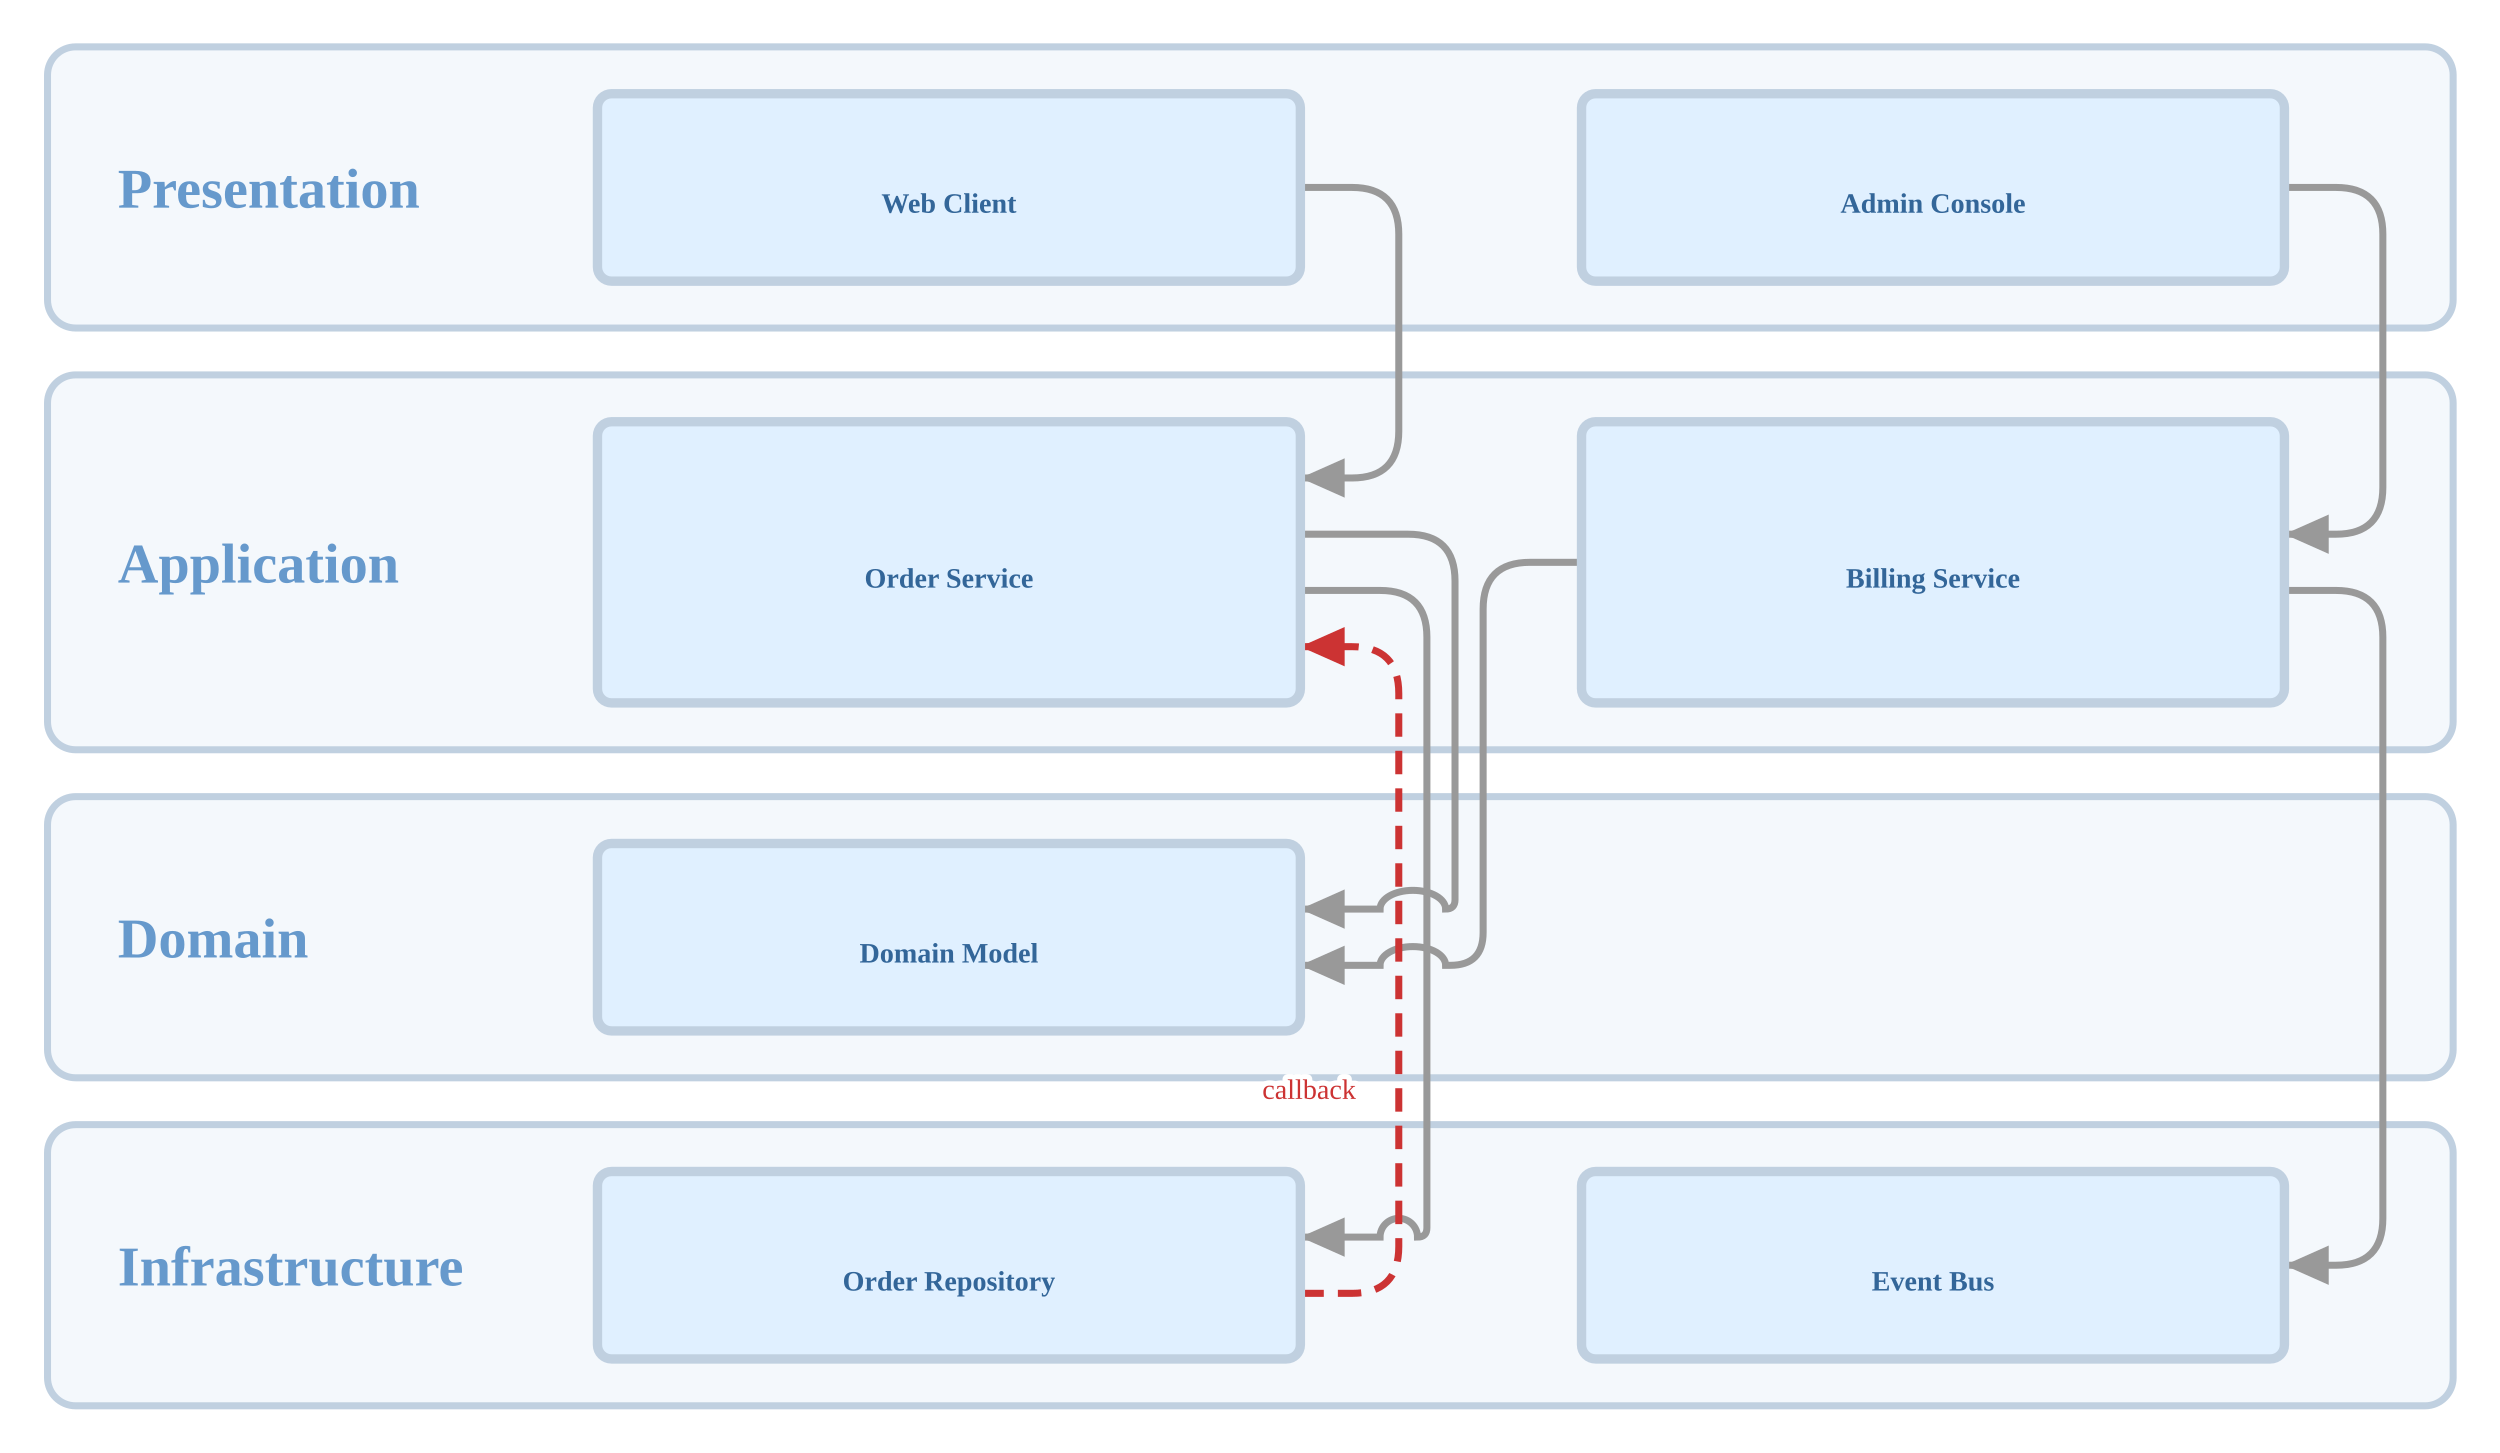
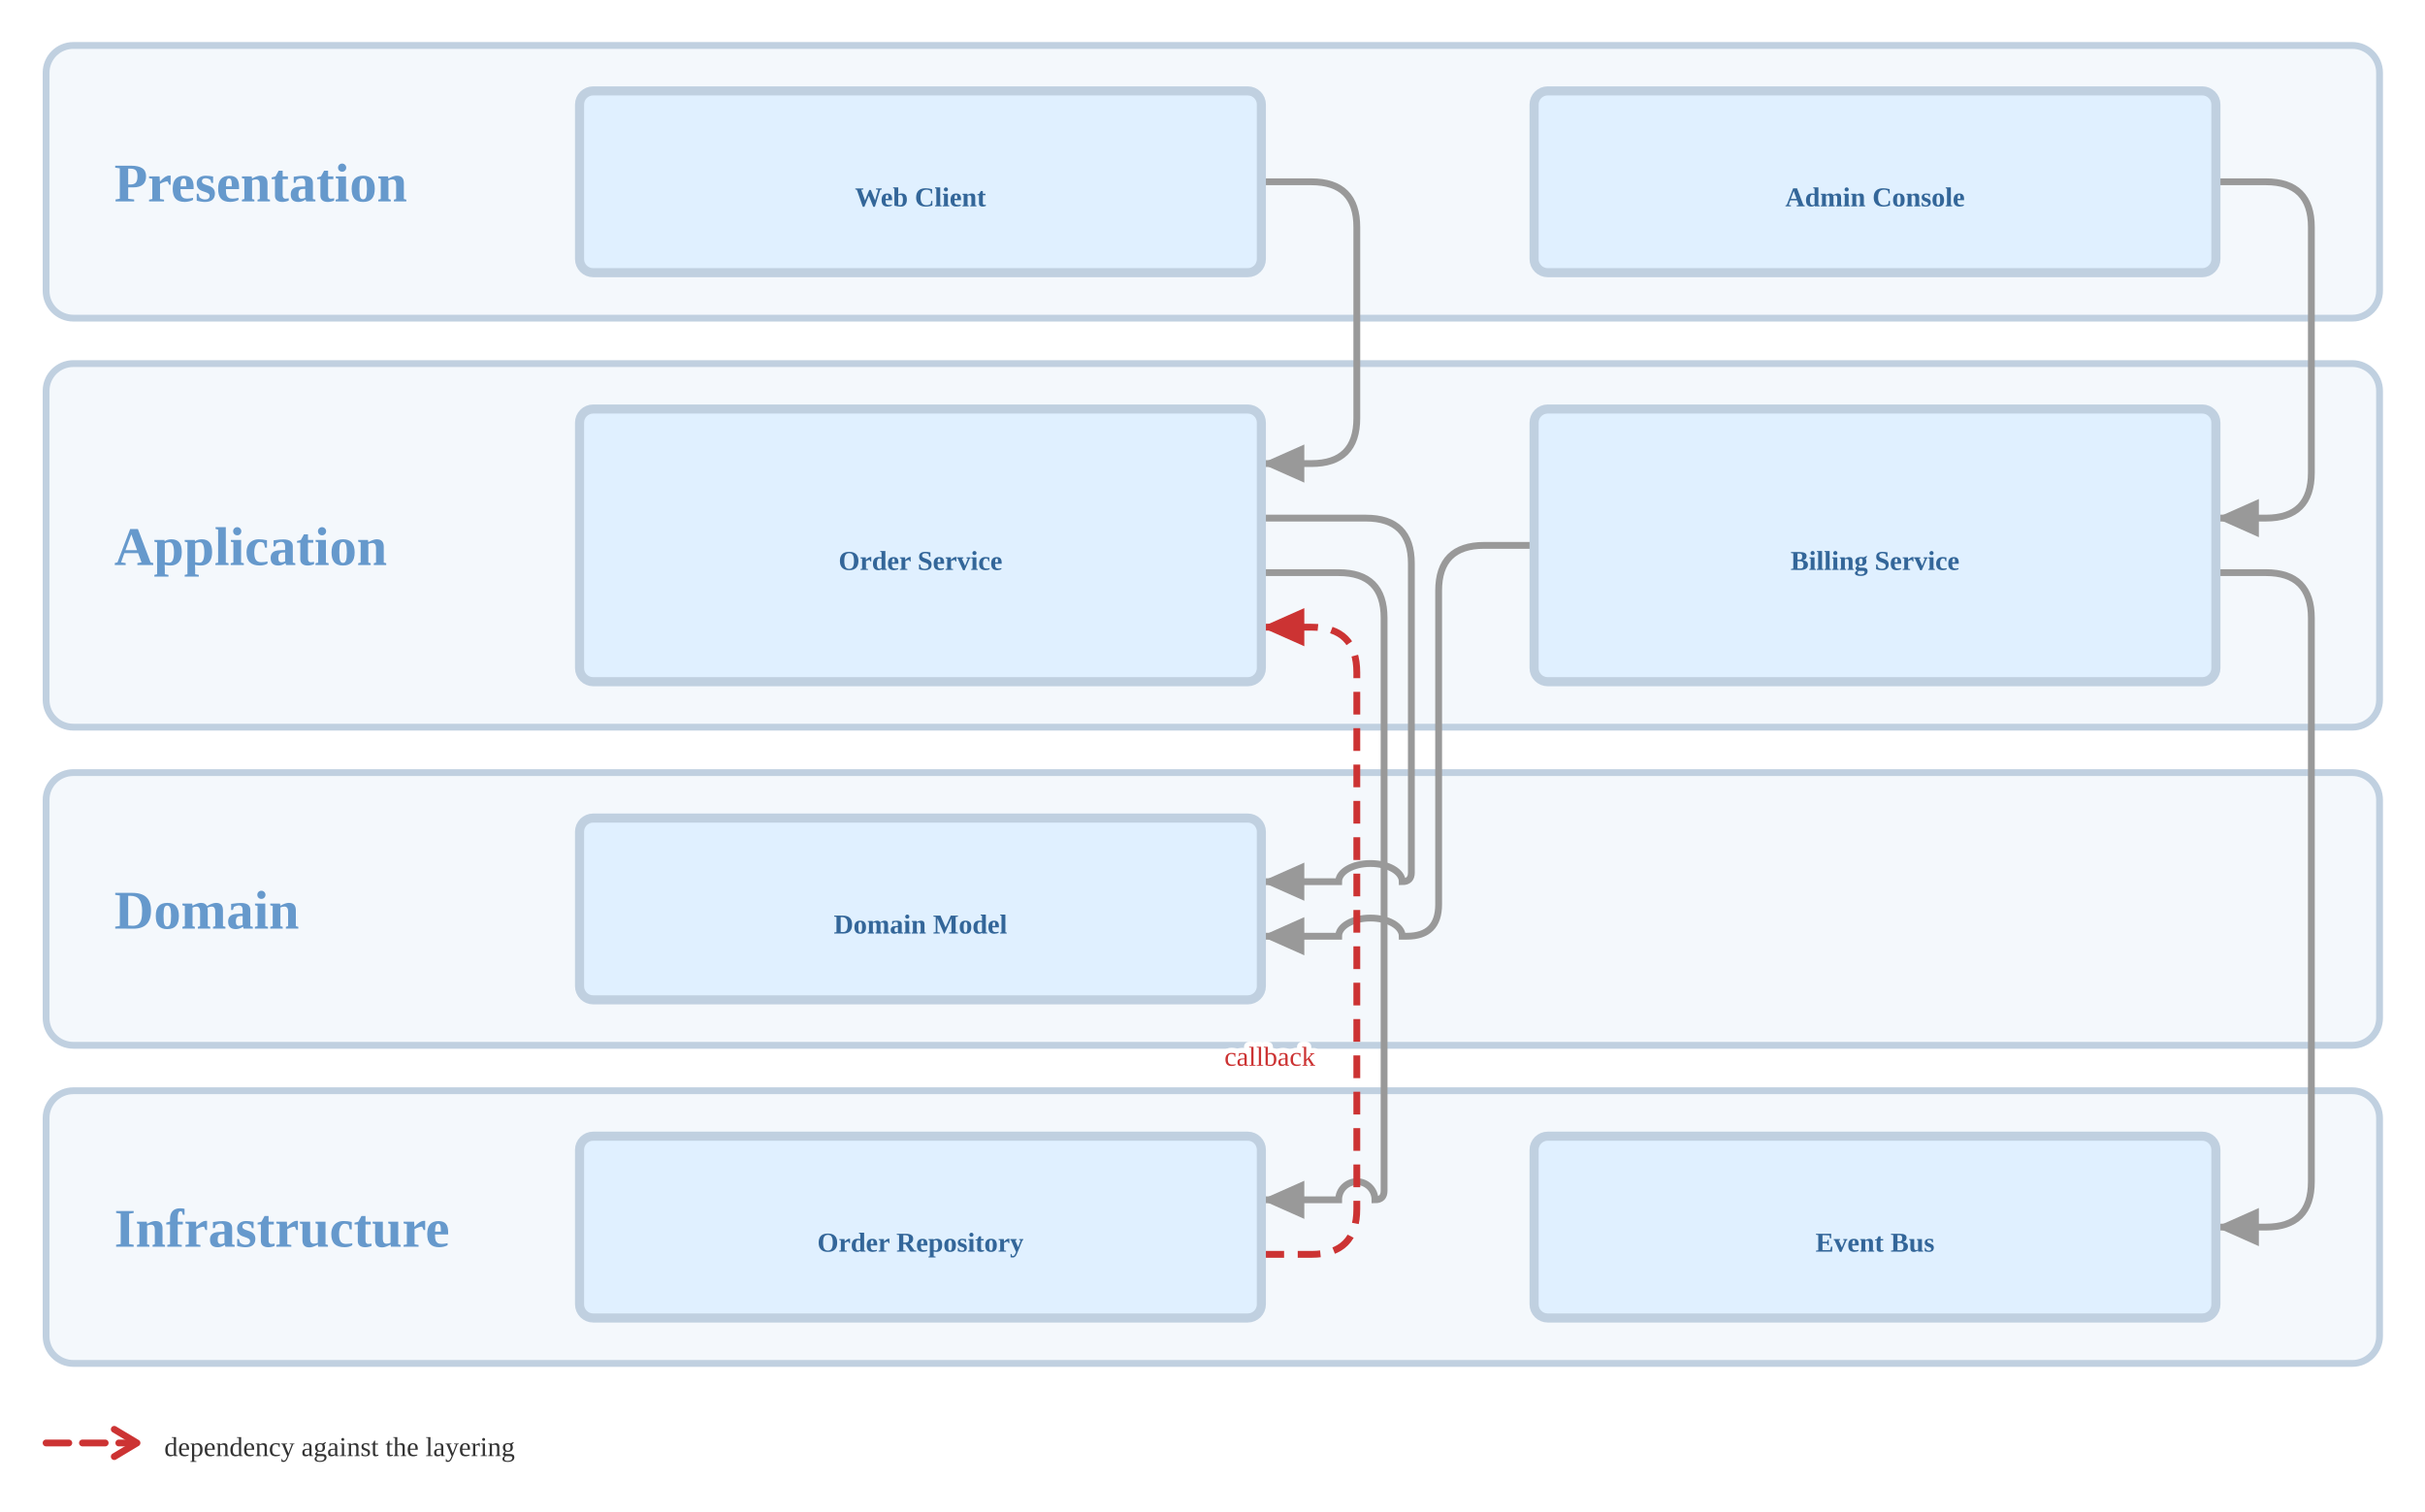
- <svg xmlns="http://www.w3.org/2000/svg" viewBox="-215 0 1067 620" width="1067" height="620">
+ <svg xmlns="http://www.w3.org/2000/svg" viewBox="-215 0 1067 665" width="1067" height="665">
  <defs>
    <style>
.gradia-3167da4d { fill: none; stroke: var(--gradia-color-edge-line, #999999); stroke-width: 3 }
.gradia-6c7500cd { fill: var(--gradia-color-edge-line, #999999) }
- .gradia-e148af34 { fill: none; stroke: var(--gradia-color-edge-violation, #cc3333); stroke-width: 3; stroke-dasharray: 10 6 }
- .gradia-fbec5a65 { fill: var(--gradia-color-edge-violation, #cc3333) }
- .gradia-e5f7c28a { font-family: var(--gradia-font-family, 'Helvetica'), ui-sans-serif, -apple-system, Helvetica, Arial, sans-serif; font-size: var(--gradia-size-font-edge, 16px); text-anchor: middle; fill: var(--gradia-color-edge-violation, #cc3333); stroke: var(--gradia-color-edge-halo, #ffffff); stroke-width: 4.5; paint-order: stroke; stroke-linejoin: round }
+ .gradia-d9926a5f { fill: none; stroke: var(--gradia-color-mark-violation, #cc3333); stroke-width: 3; stroke-dasharray: 10 6 }
+ .gradia-fea79086 { fill: var(--gradia-color-mark-violation, #cc3333) }
+ .gradia-e1143542 { font-family: var(--gradia-font-family, 'Helvetica'), ui-sans-serif, -apple-system, Helvetica, Arial, sans-serif; font-size: var(--gradia-size-font-edge, 16px); text-anchor: middle; fill: var(--gradia-color-mark-violation, #cc3333); stroke: var(--gradia-color-edge-halo, #ffffff); stroke-width: 4.5; paint-order: stroke; stroke-linejoin: round }
.gradia-c318c042 { fill: var(--gradia-color-node-regular-box, #e0f0ff); stroke: var(--gradia-color-node-regular-border, #c0d0e0); stroke-width: 4 }
.gradia-f36ab1ca { font-family: var(--gradia-font-family, 'Helvetica'), ui-sans-serif, -apple-system, Helvetica, Arial, sans-serif; font-size: var(--gradia-size-font-node, 30px); font-weight: 600; text-anchor: middle; fill: var(--gradia-color-node-regular-name, #336699) }
.gradia-5fbd5370 { fill: var(--gradia-color-group-box, #f4f8fc); stroke: var(--gradia-color-group-border, #c0d0e0); stroke-width: 3 }
.gradia-a5f2ba07 { font-family: var(--gradia-font-family, 'Helvetica'), ui-sans-serif, -apple-system, Helvetica, Arial, sans-serif; font-size: 24px; font-weight: 600; fill: var(--gradia-color-group-name, #6699cc) }
+ .gradia-8f5f281a { fill: none; stroke: var(--gradia-color-mark-violation, #cc3333); stroke-width: 3; stroke-linecap: round; stroke-linejoin: round }
+ .gradia-3858115f { font-family: var(--gradia-font-family, 'Helvetica'), ui-sans-serif, -apple-system, Helvetica, Arial, sans-serif; font-size: var(--gradia-size-font-type, 16px); fill: var(--gradia-color-edge-name, #333333) }
</style>
-     <marker id="gradia-7048fa6dc21d-arrow" viewBox="0 0 10 10" refX="9" refY="5" markerWidth="21" markerHeight="21" markerUnits="userSpaceOnUse" orient="auto-start-reverse">
+     <marker id="gradia-b2237c3cb1c5-arrow" viewBox="0 0 10 10" refX="9" refY="5" markerWidth="21" markerHeight="21" markerUnits="userSpaceOnUse" orient="auto-start-reverse">
      <path d="M 0 1 L 9 5 L 0 9 z" class="gradia-6c7500cd" />
    </marker>
-     <marker id="gradia-7048fa6dc21d-alert" viewBox="0 0 10 10" refX="9" refY="5" markerWidth="21" markerHeight="21" markerUnits="userSpaceOnUse" orient="auto-start-reverse">
-       <path d="M 0 1 L 9 5 L 0 9 z" class="gradia-fbec5a65" />
+     <marker id="gradia-b2237c3cb1c5-alert" viewBox="0 0 10 10" refX="9" refY="5" markerWidth="21" markerHeight="21" markerUnits="userSpaceOnUse" orient="auto-start-reverse">
+       <path d="M 0 1 L 9 5 L 0 9 z" class="gradia-fea79086" />
    </marker>
  </defs>
  <rect x="-194.72" y="20" width="1026.72" height="120" rx="12" class="gradia-5fbd5370" />
  <text x="-164.72" y="88.64" class="gradia-a5f2ba07">Presentation</text>
  <rect x="-194.72" y="160" width="1026.72" height="160" rx="12" class="gradia-5fbd5370" />
  <text x="-164.72" y="248.64" class="gradia-a5f2ba07">Application</text>
  <rect x="-194.72" y="340" width="1026.72" height="120" rx="12" class="gradia-5fbd5370" />
  <text x="-164.72" y="408.64" class="gradia-a5f2ba07">Domain</text>
  <rect x="-194.72" y="480" width="1026.72" height="120" rx="12" class="gradia-5fbd5370" />
  <text x="-164.72" y="548.64" class="gradia-a5f2ba07">Infrastructure</text>
-   <path d="M 340 80 L 362 80 Q 382 80 382 100 L 382 184 Q 382 204 362 204 L 340 204" class="gradia-3167da4d" marker-end="url(#gradia-7048fa6dc21d-arrow)" />
-   <path d="M 760 80 L 782 80 Q 802 80 802 100 L 802 208 Q 802 228 782 228 L 760 228" class="gradia-3167da4d" marker-end="url(#gradia-7048fa6dc21d-arrow)" />
-   <path d="M 340 228 L 386 228 Q 406 228 406 248 L 406 384 Q 406 388 402 388 L 402 388 A 14 8 0 0 0 374 388 L 340 388" class="gradia-3167da4d" marker-end="url(#gradia-7048fa6dc21d-arrow)" />
-   <path d="M 460 240 L 438 240 Q 418 240 418 260 L 418 398 Q 418 412 404 412 L 402 412 A 14 8 0 0 0 374 412 L 340 412" class="gradia-3167da4d" marker-end="url(#gradia-7048fa6dc21d-arrow)" />
-   <path d="M 340 252 L 374 252 Q 394 252 394 272 L 394 524 Q 394 528 390 528 L 390 528 A 8 8 0 0 0 374 528 L 340 528" class="gradia-3167da4d" marker-end="url(#gradia-7048fa6dc21d-arrow)" />
-   <path d="M 760 252 L 782 252 Q 802 252 802 272 L 802 520 Q 802 540 782 540 L 760 540" class="gradia-3167da4d" marker-end="url(#gradia-7048fa6dc21d-arrow)" />
-   <path d="M 340 552 L 362 552 Q 382 552 382 532 L 382 296 Q 382 276 362 276 L 340 276" class="gradia-e148af34" marker-end="url(#gradia-7048fa6dc21d-alert)" />
+   <path d="M -194.72 635 h 36" class="gradia-8f5f281a" stroke-dasharray="10 6" />
+   <path d="M -164.72 629 l 10 6 l -10 6" class="gradia-8f5f281a" />
+   <text x="-142.72" y="640.76" class="gradia-3858115f">dependency against the layering</text>
+   <path d="M 340 80 L 362 80 Q 382 80 382 100 L 382 184 Q 382 204 362 204 L 340 204" class="gradia-3167da4d" marker-end="url(#gradia-b2237c3cb1c5-arrow)" />
+   <path d="M 760 80 L 782 80 Q 802 80 802 100 L 802 208 Q 802 228 782 228 L 760 228" class="gradia-3167da4d" marker-end="url(#gradia-b2237c3cb1c5-arrow)" />
+   <path d="M 340 228 L 386 228 Q 406 228 406 248 L 406 384 Q 406 388 402 388 L 402 388 A 14 8 0 0 0 374 388 L 340 388" class="gradia-3167da4d" marker-end="url(#gradia-b2237c3cb1c5-arrow)" />
+   <path d="M 460 240 L 438 240 Q 418 240 418 260 L 418 398 Q 418 412 404 412 L 402 412 A 14 8 0 0 0 374 412 L 340 412" class="gradia-3167da4d" marker-end="url(#gradia-b2237c3cb1c5-arrow)" />
+   <path d="M 340 252 L 374 252 Q 394 252 394 272 L 394 524 Q 394 528 390 528 L 390 528 A 8 8 0 0 0 374 528 L 340 528" class="gradia-3167da4d" marker-end="url(#gradia-b2237c3cb1c5-arrow)" />
+   <path d="M 760 252 L 782 252 Q 802 252 802 272 L 802 520 Q 802 540 782 540 L 760 540" class="gradia-3167da4d" marker-end="url(#gradia-b2237c3cb1c5-arrow)" />
+   <path d="M 340 552 L 362 552 Q 382 552 382 532 L 382 296 Q 382 276 362 276 L 340 276" class="gradia-d9926a5f" marker-end="url(#gradia-b2237c3cb1c5-alert)" />
  <rect x="40" y="40" width="300" height="80" rx="6" class="gradia-c318c042" />
  <text x="190" y="90.8" class="gradia-f36ab1ca">Web Client</text>
  <rect x="460" y="40" width="300" height="80" rx="6" class="gradia-c318c042" />
  <text x="610" y="90.8" class="gradia-f36ab1ca">Admin Console</text>
  <rect x="40" y="180" width="300" height="120" rx="6" class="gradia-c318c042" />
  <text x="190" y="250.8" class="gradia-f36ab1ca">Order Service</text>
  <rect x="460" y="180" width="300" height="120" rx="6" class="gradia-c318c042" />
  <text x="610" y="250.8" class="gradia-f36ab1ca">Billing Service</text>
  <rect x="40" y="360" width="300" height="80" rx="6" class="gradia-c318c042" />
  <text x="190" y="410.8" class="gradia-f36ab1ca">Domain Model</text>
  <rect x="40" y="500" width="300" height="80" rx="6" class="gradia-c318c042" />
  <text x="190" y="550.8" class="gradia-f36ab1ca">Order Repository</text>
  <rect x="460" y="500" width="300" height="80" rx="6" class="gradia-c318c042" />
  <text x="610" y="550.8" class="gradia-f36ab1ca">Event Bus</text>
-   <text x="343.72" y="469" class="gradia-e5f7c28a">callback</text>
+   <text x="343.72" y="469" class="gradia-e1143542">callback</text>
</svg>
